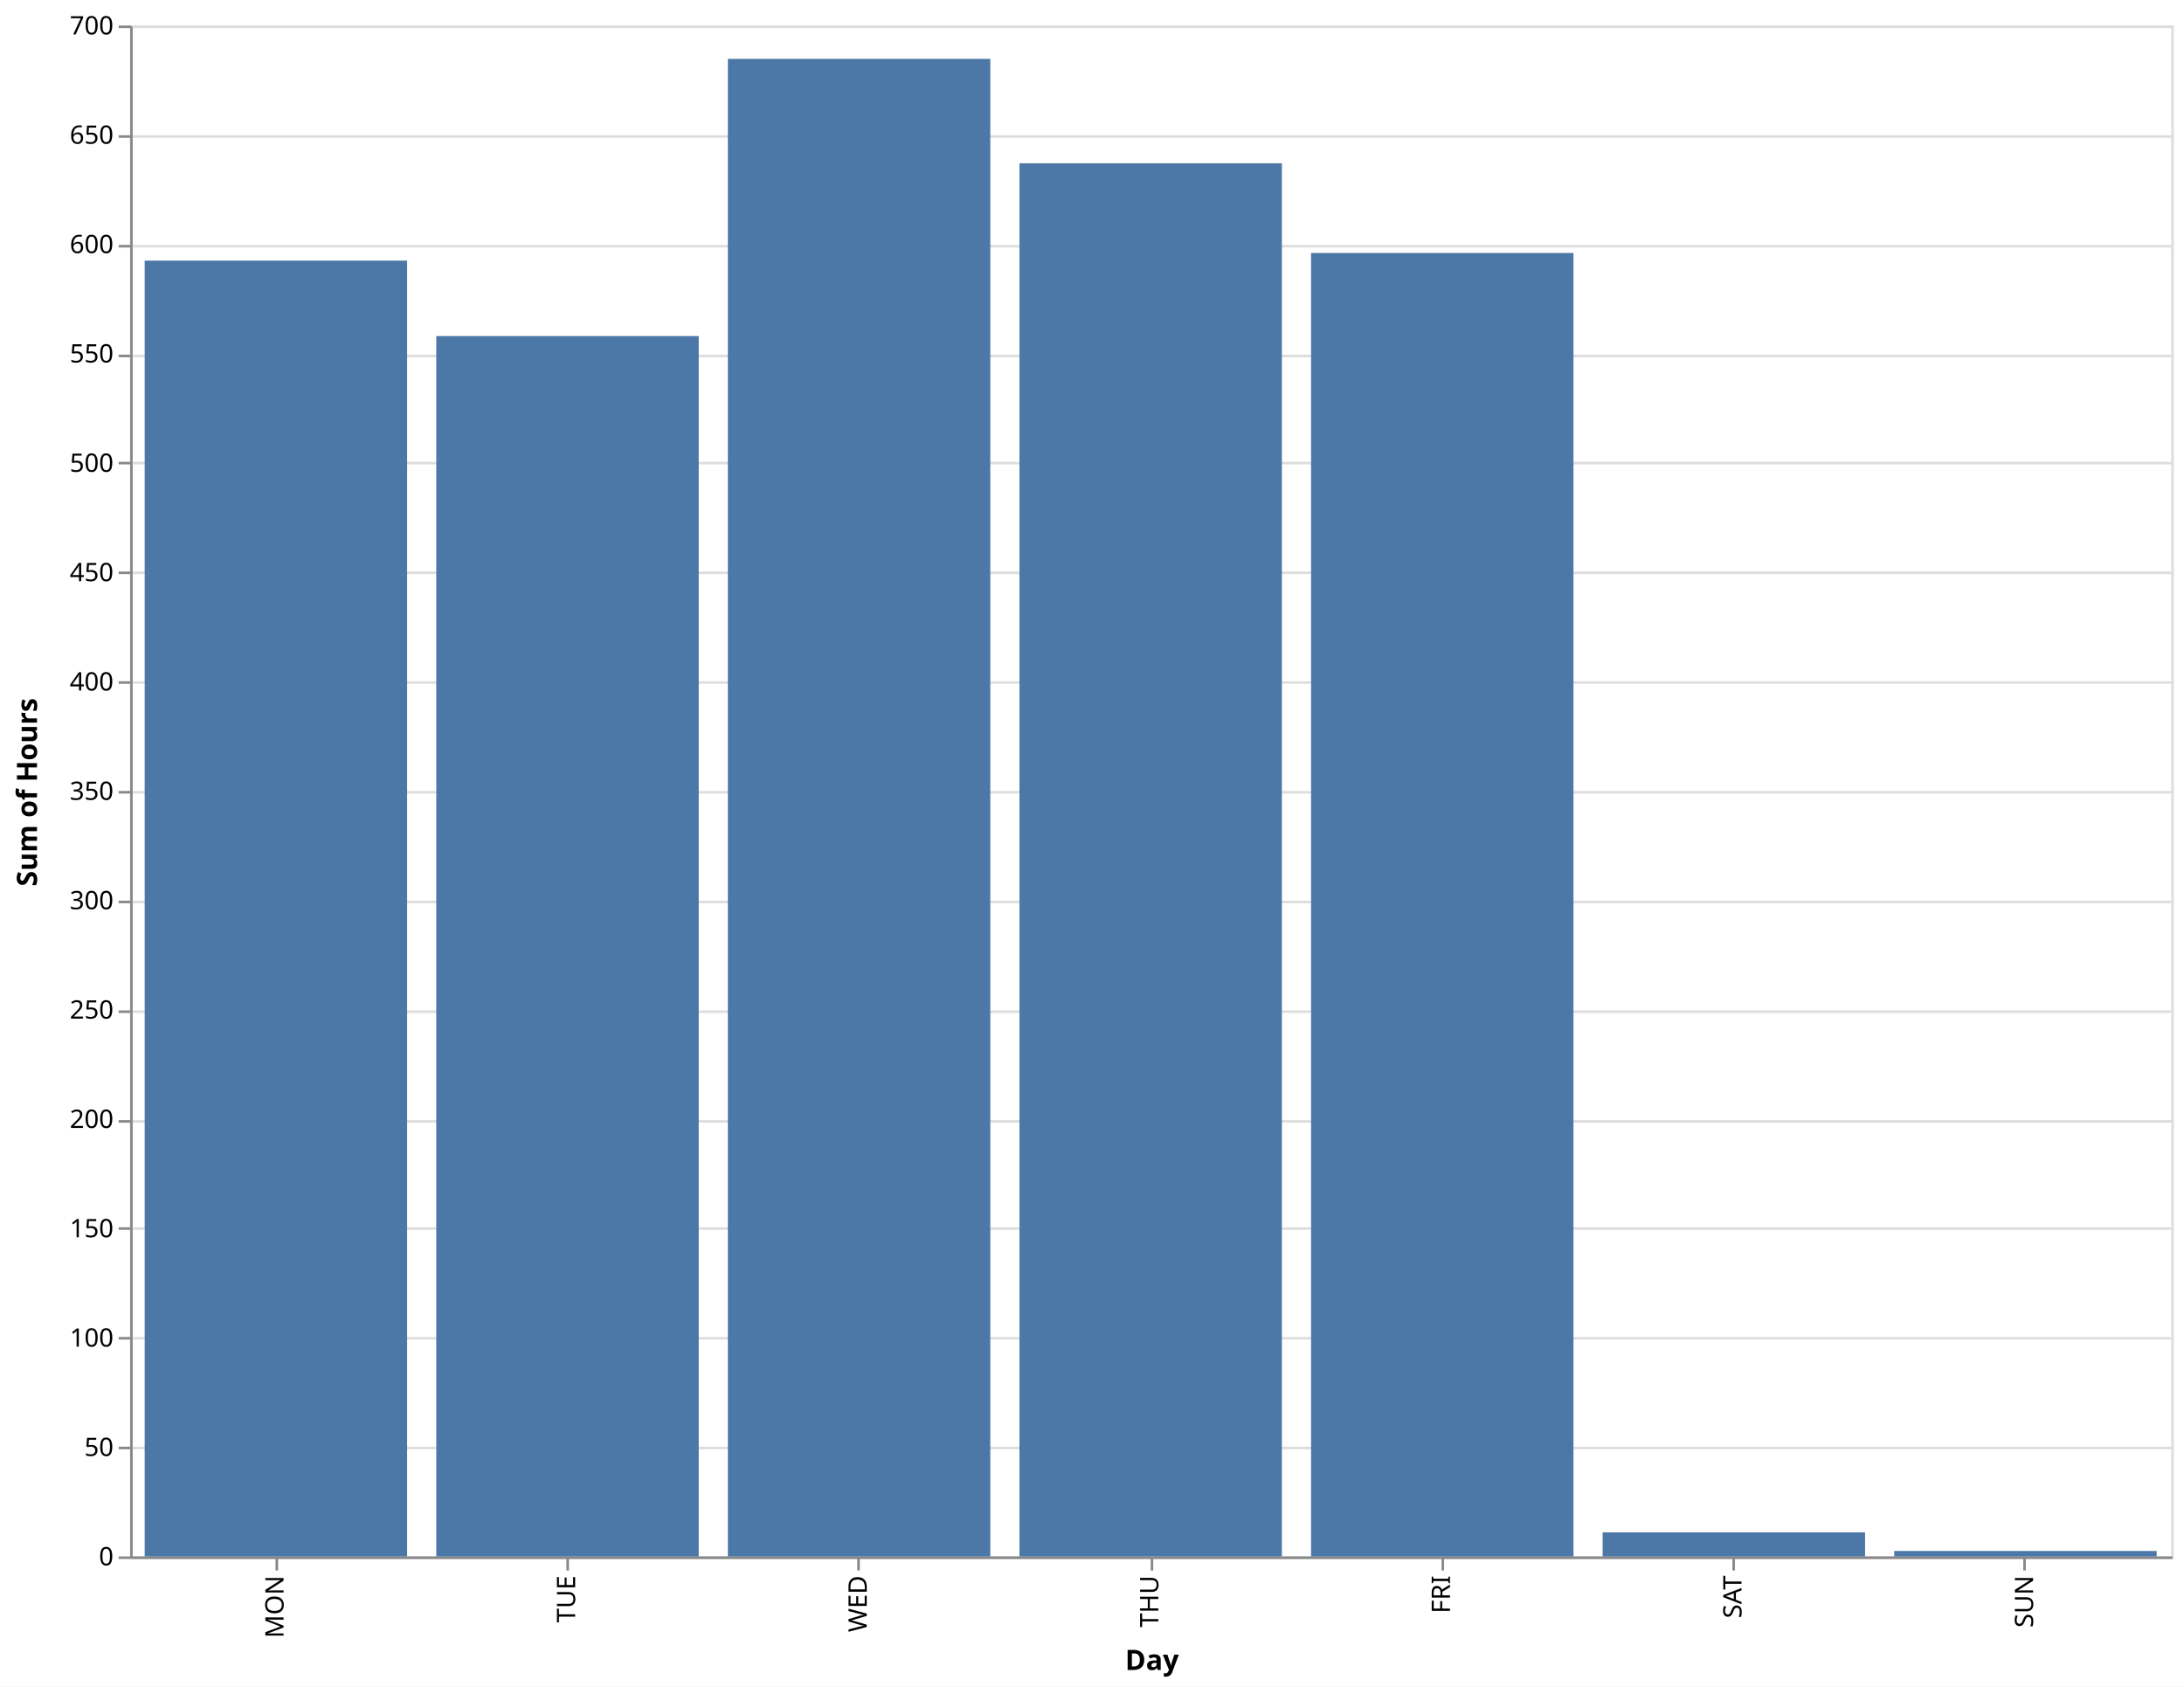
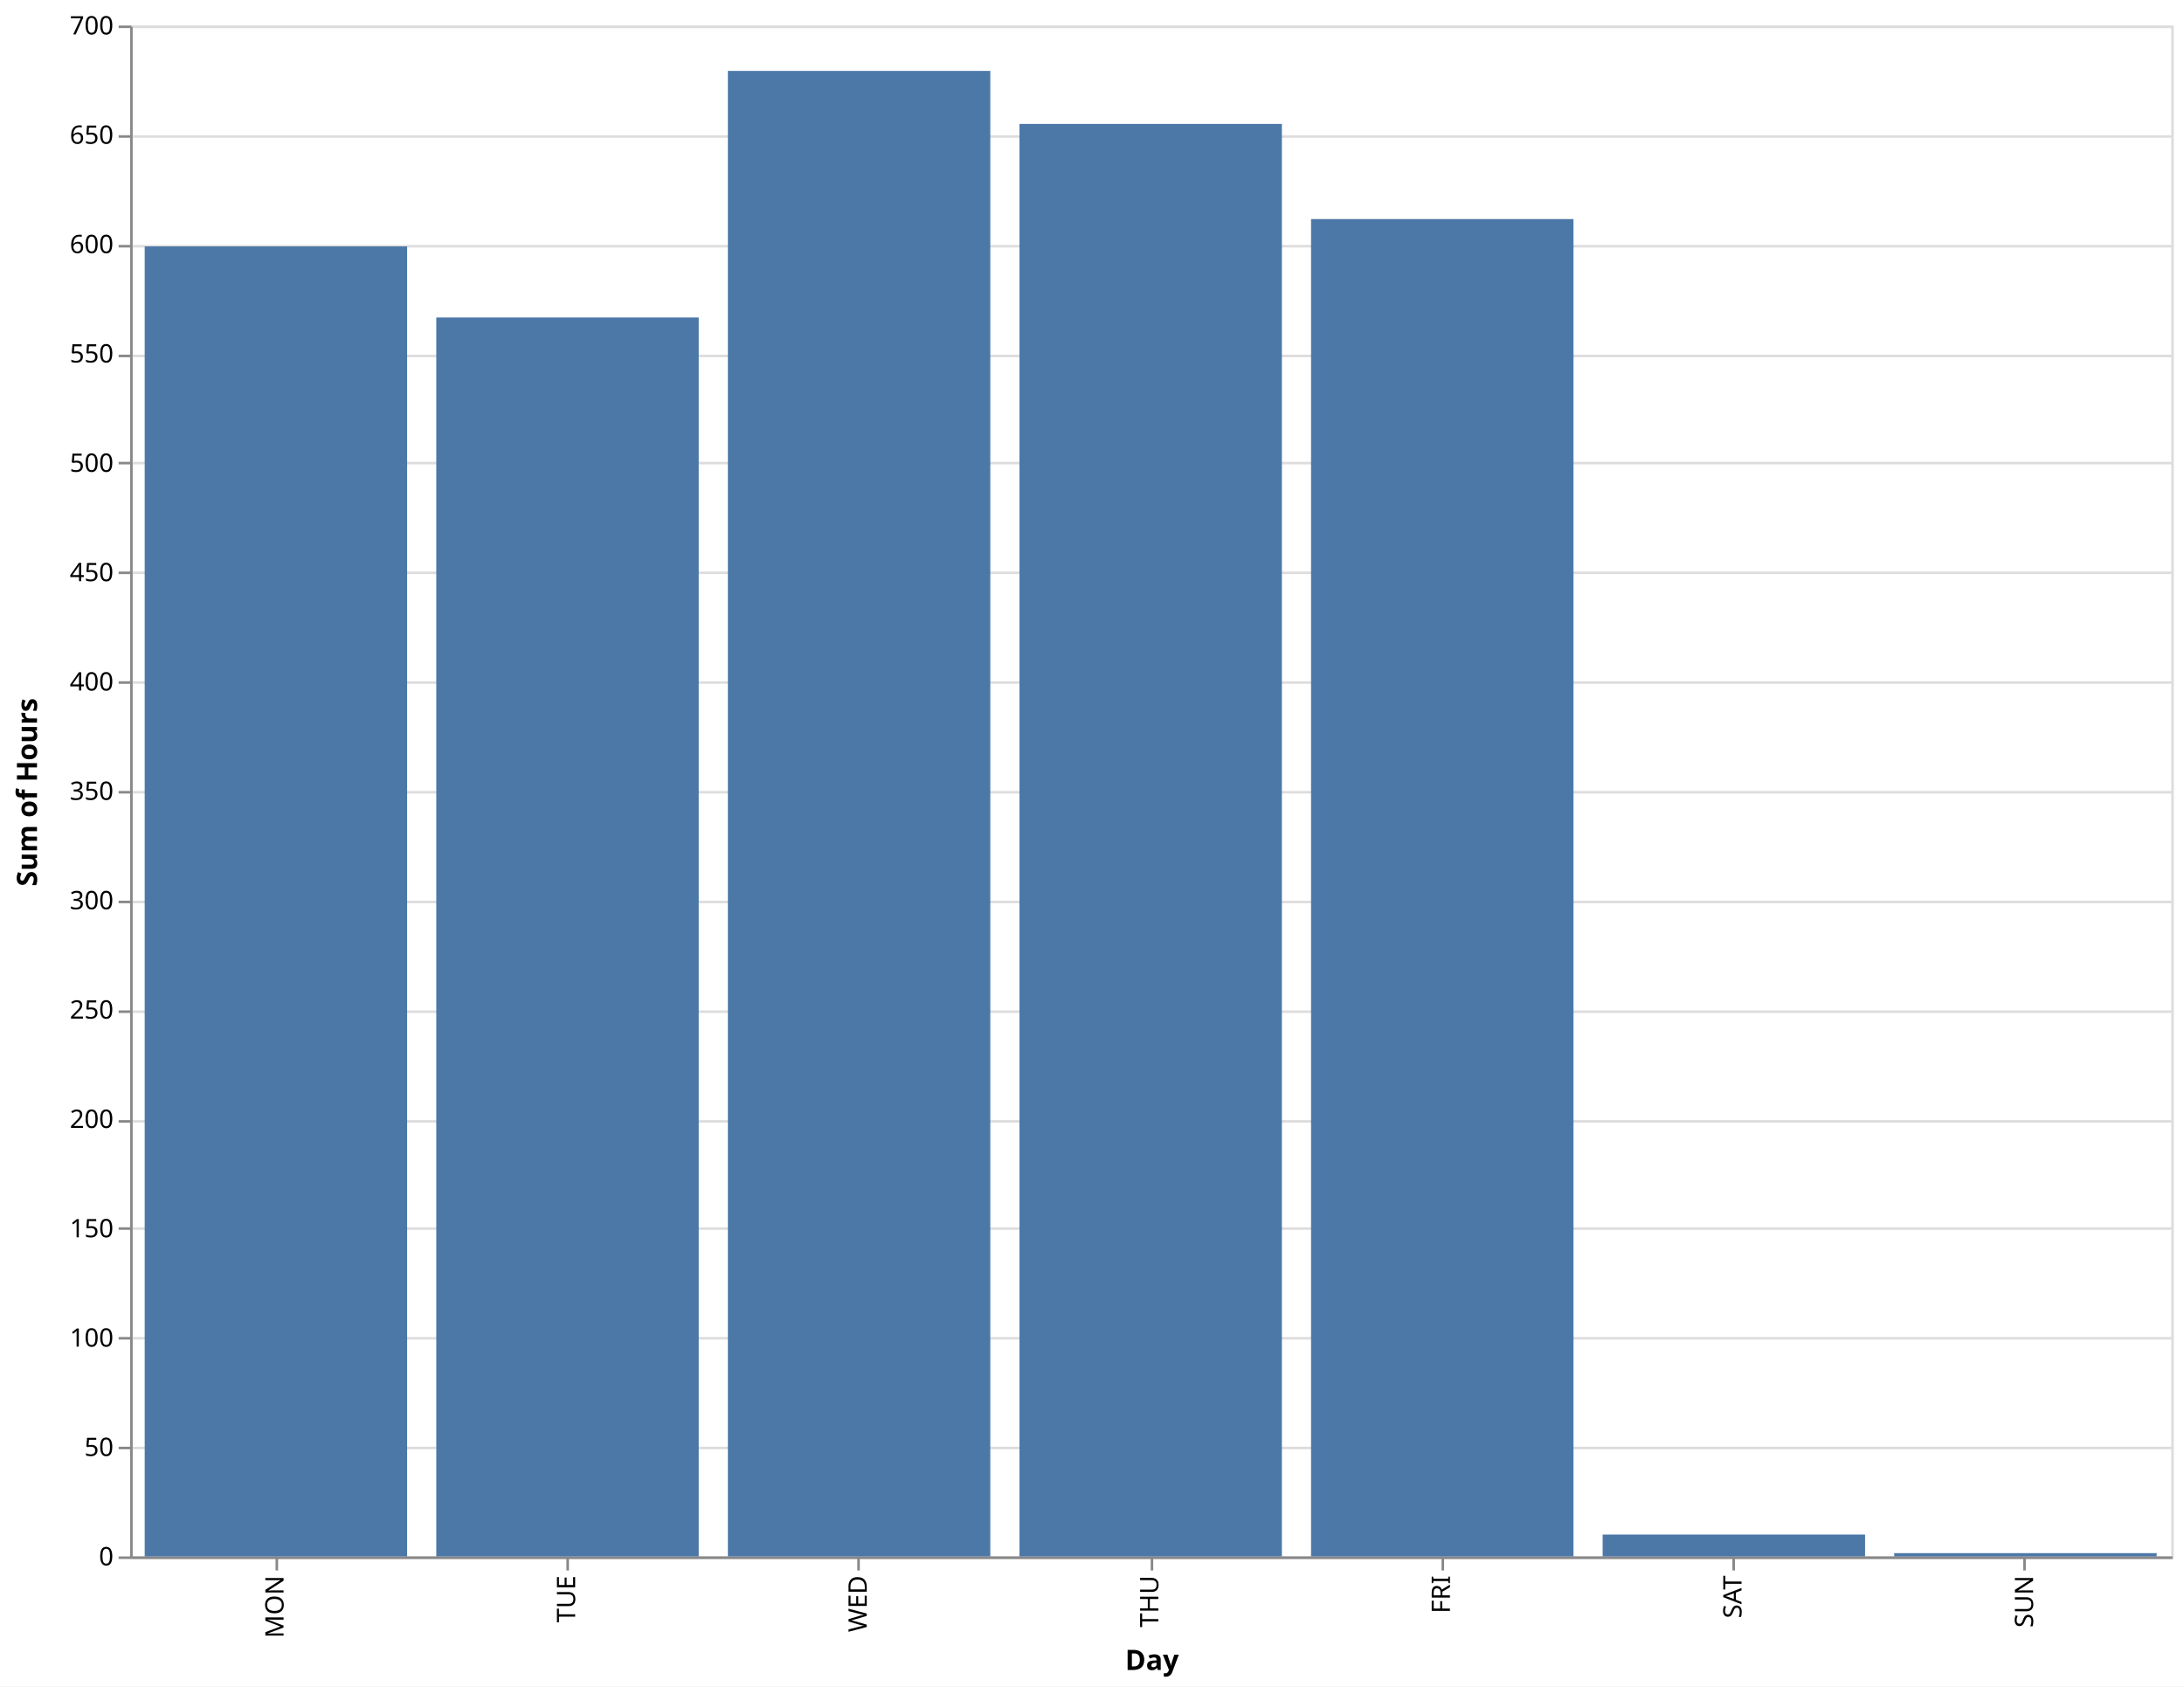
<svg xmlns="http://www.w3.org/2000/svg" class="marks" width="856" height="661" viewBox="0 0 856 661" version="1.1">
  <rect width="856" height="661" style="fill: white;" />
  <g transform="translate(51,10)">
    <g class="mark-group role-frame root">
      <g transform="translate(0,0)">
        <path class="background" d="M0.5,0.5h800v600h-800Z" style="fill: none; stroke: #ddd;" />
        <g>
          <g class="mark-group role-axis">
            <g transform="translate(0.5,0.5)">
              <path class="background" d="M0,0h0v0h0Z" style="pointer-events: none; fill: none;" />
              <g>
                <g class="mark-rule role-axis-grid" style="pointer-events: none;">
                  <line transform="translate(0,600)" x2="800" y2="0" style="fill: none; stroke: #ddd; stroke-width: 1; opacity: 1;" />
                  <line transform="translate(0,557)" x2="800" y2="0" style="fill: none; stroke: #ddd; stroke-width: 1; opacity: 1;" />
                  <line transform="translate(0,514)" x2="800" y2="0" style="fill: none; stroke: #ddd; stroke-width: 1; opacity: 1;" />
                  <line transform="translate(0,471)" x2="800" y2="0" style="fill: none; stroke: #ddd; stroke-width: 1; opacity: 1;" />
                  <line transform="translate(0,429)" x2="800" y2="0" style="fill: none; stroke: #ddd; stroke-width: 1; opacity: 1;" />
                  <line transform="translate(0,386)" x2="800" y2="0" style="fill: none; stroke: #ddd; stroke-width: 1; opacity: 1;" />
                  <line transform="translate(0,343)" x2="800" y2="0" style="fill: none; stroke: #ddd; stroke-width: 1; opacity: 1;" />
                  <line transform="translate(0,300)" x2="800" y2="0" style="fill: none; stroke: #ddd; stroke-width: 1; opacity: 1;" />
                  <line transform="translate(0,257)" x2="800" y2="0" style="fill: none; stroke: #ddd; stroke-width: 1; opacity: 1;" />
                  <line transform="translate(0,214)" x2="800" y2="0" style="fill: none; stroke: #ddd; stroke-width: 1; opacity: 1;" />
                  <line transform="translate(0,171)" x2="800" y2="0" style="fill: none; stroke: #ddd; stroke-width: 1; opacity: 1;" />
                  <line transform="translate(0,129)" x2="800" y2="0" style="fill: none; stroke: #ddd; stroke-width: 1; opacity: 1;" />
                  <line transform="translate(0,86)" x2="800" y2="0" style="fill: none; stroke: #ddd; stroke-width: 1; opacity: 1;" />
                  <line transform="translate(0,43)" x2="800" y2="0" style="fill: none; stroke: #ddd; stroke-width: 1; opacity: 1;" />
                  <line transform="translate(0,0)" x2="800" y2="0" style="fill: none; stroke: #ddd; stroke-width: 1; opacity: 1;" />
                </g>
              </g>
              <path class="foreground" d="" style="pointer-events: none; display: none; fill: none;" />
            </g>
          </g>
          <g class="mark-group role-axis">
            <g transform="translate(0.5,600.5)">
              <path class="background" d="M0,0h0v0h0Z" style="pointer-events: none; fill: none;" />
              <g>
                <g class="mark-rule role-axis-tick" style="pointer-events: none;">
                  <line transform="translate(57,0)" x2="0" y2="5" style="fill: none; stroke: #888; stroke-width: 1; opacity: 1;" />
                  <line transform="translate(171,0)" x2="0" y2="5" style="fill: none; stroke: #888; stroke-width: 1; opacity: 1;" />
                  <line transform="translate(285,0)" x2="0" y2="5" style="fill: none; stroke: #888; stroke-width: 1; opacity: 1;" />
                  <line transform="translate(400,0)" x2="0" y2="5" style="fill: none; stroke: #888; stroke-width: 1; opacity: 1;" />
                  <line transform="translate(514,0)" x2="0" y2="5" style="fill: none; stroke: #888; stroke-width: 1; opacity: 1;" />
                  <line transform="translate(628,0)" x2="0" y2="5" style="fill: none; stroke: #888; stroke-width: 1; opacity: 1;" />
                  <line transform="translate(742,0)" x2="0" y2="5" style="fill: none; stroke: #888; stroke-width: 1; opacity: 1;" />
                </g>
                <g class="mark-text role-axis-label" style="pointer-events: none;">
                  <text text-anchor="end" transform="translate(56.64286,7) rotate(270) translate(0,3)" style="font-family: sans-serif; font-size: 10px; fill: #000; opacity: 1;">MON</text>
                  <text text-anchor="end" transform="translate(170.9286,7) rotate(270) translate(0,3)" style="font-family: sans-serif; font-size: 10px; fill: #000; opacity: 1;">TUE</text>
                  <text text-anchor="end" transform="translate(285.2143,7) rotate(270) translate(0,3)" style="font-family: sans-serif; font-size: 10px; fill: #000; opacity: 1;">WED</text>
                  <text text-anchor="end" transform="translate(399.5,7) rotate(270) translate(0,3)" style="font-family: sans-serif; font-size: 10px; fill: #000; opacity: 1;">THU</text>
                  <text text-anchor="end" transform="translate(513.7857,7) rotate(270) translate(0,3)" style="font-family: sans-serif; font-size: 10px; fill: #000; opacity: 1;">FRI</text>
                  <text text-anchor="end" transform="translate(628.0714,7) rotate(270) translate(0,3)" style="font-family: sans-serif; font-size: 10px; fill: #000; opacity: 1;">SAT</text>
                  <text text-anchor="end" transform="translate(742.3571,7) rotate(270) translate(0,3)" style="font-family: sans-serif; font-size: 10px; fill: #000; opacity: 1;">SUN</text>
                </g>
                <g class="mark-rule role-axis-domain" style="pointer-events: none;">
                  <line transform="translate(0,0)" x2="800" y2="0" style="fill: none; stroke: #888; stroke-width: 1; opacity: 1;" />
                </g>
                <g class="mark-text role-axis-title" style="pointer-events: none;">
                  <text text-anchor="middle" transform="translate(400,44)" style="font-family: sans-serif; font-size: 11px; font-weight: bold; fill: #000; opacity: 1;">Day</text>
                </g>
              </g>
              <path class="foreground" d="" style="pointer-events: none; display: none; fill: none;" />
            </g>
          </g>
          <g class="mark-group role-axis">
            <g transform="translate(0.5,0.5)">
              <path class="background" d="M0,0h0v0h0Z" style="pointer-events: none; fill: none;" />
              <g>
                <g class="mark-rule role-axis-tick" style="pointer-events: none;">
                  <line transform="translate(0,600)" x2="-5" y2="0" style="fill: none; stroke: #888; stroke-width: 1; opacity: 1;" />
                  <line transform="translate(0,557)" x2="-5" y2="0" style="fill: none; stroke: #888; stroke-width: 1; opacity: 1;" />
                  <line transform="translate(0,514)" x2="-5" y2="0" style="fill: none; stroke: #888; stroke-width: 1; opacity: 1;" />
                  <line transform="translate(0,471)" x2="-5" y2="0" style="fill: none; stroke: #888; stroke-width: 1; opacity: 1;" />
                  <line transform="translate(0,429)" x2="-5" y2="0" style="fill: none; stroke: #888; stroke-width: 1; opacity: 1;" />
                  <line transform="translate(0,386)" x2="-5" y2="0" style="fill: none; stroke: #888; stroke-width: 1; opacity: 1;" />
                  <line transform="translate(0,343)" x2="-5" y2="0" style="fill: none; stroke: #888; stroke-width: 1; opacity: 1;" />
                  <line transform="translate(0,300)" x2="-5" y2="0" style="fill: none; stroke: #888; stroke-width: 1; opacity: 1;" />
                  <line transform="translate(0,257)" x2="-5" y2="0" style="fill: none; stroke: #888; stroke-width: 1; opacity: 1;" />
                  <line transform="translate(0,214)" x2="-5" y2="0" style="fill: none; stroke: #888; stroke-width: 1; opacity: 1;" />
                  <line transform="translate(0,171)" x2="-5" y2="0" style="fill: none; stroke: #888; stroke-width: 1; opacity: 1;" />
                  <line transform="translate(0,129)" x2="-5" y2="0" style="fill: none; stroke: #888; stroke-width: 1; opacity: 1;" />
                  <line transform="translate(0,86)" x2="-5" y2="0" style="fill: none; stroke: #888; stroke-width: 1; opacity: 1;" />
                  <line transform="translate(0,43)" x2="-5" y2="0" style="fill: none; stroke: #888; stroke-width: 1; opacity: 1;" />
                  <line transform="translate(0,0)" x2="-5" y2="0" style="fill: none; stroke: #888; stroke-width: 1; opacity: 1;" />
                </g>
                <g class="mark-text role-axis-label" style="pointer-events: none;">
                  <text text-anchor="end" transform="translate(-7,603)" style="font-family: sans-serif; font-size: 10px; fill: #000; opacity: 1;">0</text>
                  <text text-anchor="end" transform="translate(-7,560.1429)" style="font-family: sans-serif; font-size: 10px; fill: #000; opacity: 1;">50</text>
                  <text text-anchor="end" transform="translate(-7,517.2857)" style="font-family: sans-serif; font-size: 10px; fill: #000; opacity: 1;">100</text>
                  <text text-anchor="end" transform="translate(-7,474.4286)" style="font-family: sans-serif; font-size: 10px; fill: #000; opacity: 1;">150</text>
                  <text text-anchor="end" transform="translate(-7,431.5714)" style="font-family: sans-serif; font-size: 10px; fill: #000; opacity: 1;">200</text>
                  <text text-anchor="end" transform="translate(-7,388.7143)" style="font-family: sans-serif; font-size: 10px; fill: #000; opacity: 1;">250</text>
                  <text text-anchor="end" transform="translate(-7,345.8571)" style="font-family: sans-serif; font-size: 10px; fill: #000; opacity: 1;">300</text>
                  <text text-anchor="end" transform="translate(-7,303)" style="font-family: sans-serif; font-size: 10px; fill: #000; opacity: 1;">350</text>
                  <text text-anchor="end" transform="translate(-7,260.1429)" style="font-family: sans-serif; font-size: 10px; fill: #000; opacity: 1;">400</text>
                  <text text-anchor="end" transform="translate(-7,217.2857)" style="font-family: sans-serif; font-size: 10px; fill: #000; opacity: 1;">450</text>
                  <text text-anchor="end" transform="translate(-7,174.4286)" style="font-family: sans-serif; font-size: 10px; fill: #000; opacity: 1;">500</text>
                  <text text-anchor="end" transform="translate(-7,131.5714)" style="font-family: sans-serif; font-size: 10px; fill: #000; opacity: 1;">550</text>
                  <text text-anchor="end" transform="translate(-7,88.71429)" style="font-family: sans-serif; font-size: 10px; fill: #000; opacity: 1;">600</text>
                  <text text-anchor="end" transform="translate(-7,45.85714)" style="font-family: sans-serif; font-size: 10px; fill: #000; opacity: 1;">650</text>
                  <text text-anchor="end" transform="translate(-7,3)" style="font-family: sans-serif; font-size: 10px; fill: #000; opacity: 1;">700</text>
                </g>
                <g class="mark-rule role-axis-domain" style="pointer-events: none;">
                  <line transform="translate(0,600)" x2="0" y2="-600" style="fill: none; stroke: #888; stroke-width: 1; opacity: 1;" />
                </g>
                <g class="mark-text role-axis-title" style="pointer-events: none;">
                  <text text-anchor="middle" transform="translate(-35,300) rotate(-90) translate(0,-2)" style="font-family: sans-serif; font-size: 11px; font-weight: bold; fill: #000; opacity: 1;">Sum of Hours</text>
                </g>
              </g>
              <path class="foreground" d="" style="pointer-events: none; display: none; fill: none;" />
            </g>
          </g>
          <g class="mark-rect role-mark marks">
-             <path d="M5.714,92.143h102.857v507.857h-102.857Z" style="fill: #4c78a8;" />
-             <path d="M120,121.714h102.857v478.286h-102.857Z" style="fill: #4c78a8;" />
-             <path d="M234.286,13.071h102.857v586.929h-102.857Z" style="fill: #4c78a8;" />
-             <path d="M348.571,54h102.857v546h-102.857Z" style="fill: #4c78a8;" />
-             <path d="M462.857,89.143h102.857v510.857h-102.857Z" style="fill: #4c78a8;" />
-             <path d="M577.143,590.571h102.857v9.429h-102.857Z" style="fill: #4c78a8;" />
-             <path d="M691.429,597.857h102.857v2.143h-102.857Z" style="fill: #4c78a8;" />
+             <path d="M5.714,86.571h102.857v513.429h-102.857Z" style="fill: #4c78a8;" />
+             <path d="M120,114.429h102.857v485.571h-102.857Z" style="fill: #4c78a8;" />
+             <path d="M234.286,17.786h102.857v582.214h-102.857Z" style="fill: #4c78a8;" />
+             <path d="M348.571,38.571h102.857v561.429h-102.857Z" style="fill: #4c78a8;" />
+             <path d="M462.857,75.857h102.857v524.143h-102.857Z" style="fill: #4c78a8;" />
+             <path d="M577.143,591.429h102.857v8.571h-102.857Z" style="fill: #4c78a8;" />
+             <path d="M691.429,598.714h102.857v1.286h-102.857Z" style="fill: #4c78a8;" />
          </g>
        </g>
        <path class="foreground" d="" style="display: none; fill: none;" />
      </g>
    </g>
  </g>
</svg>
